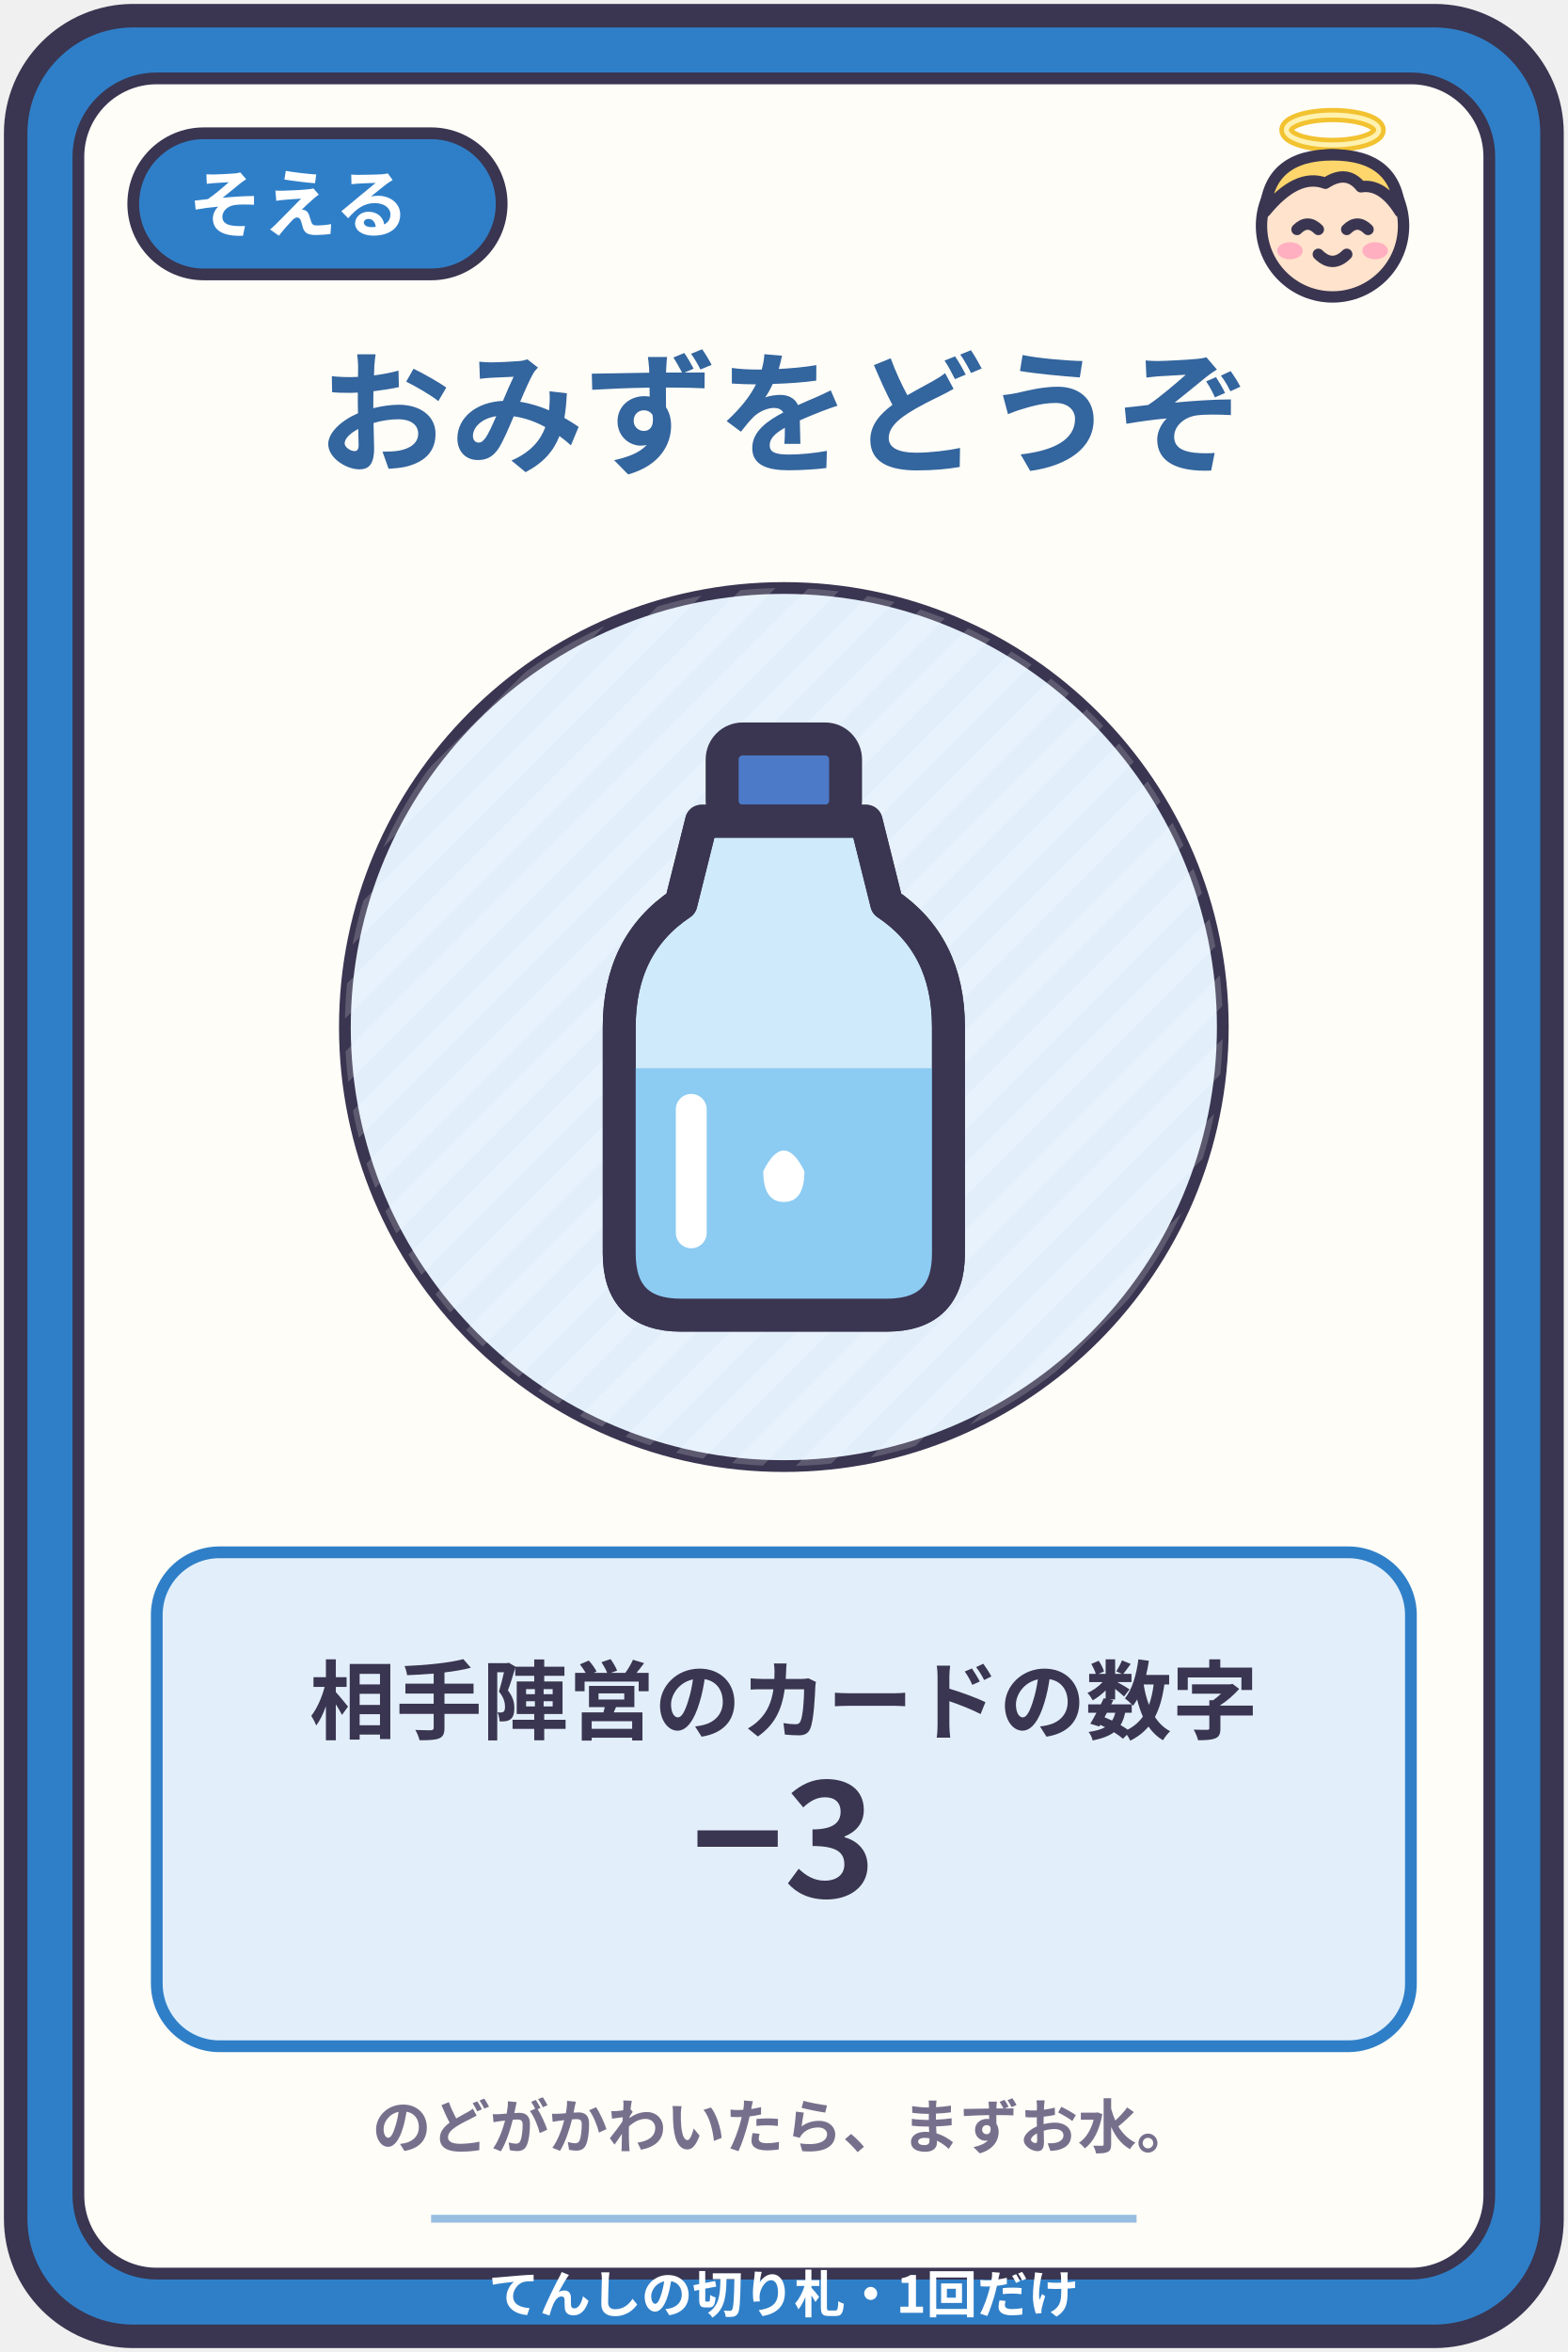
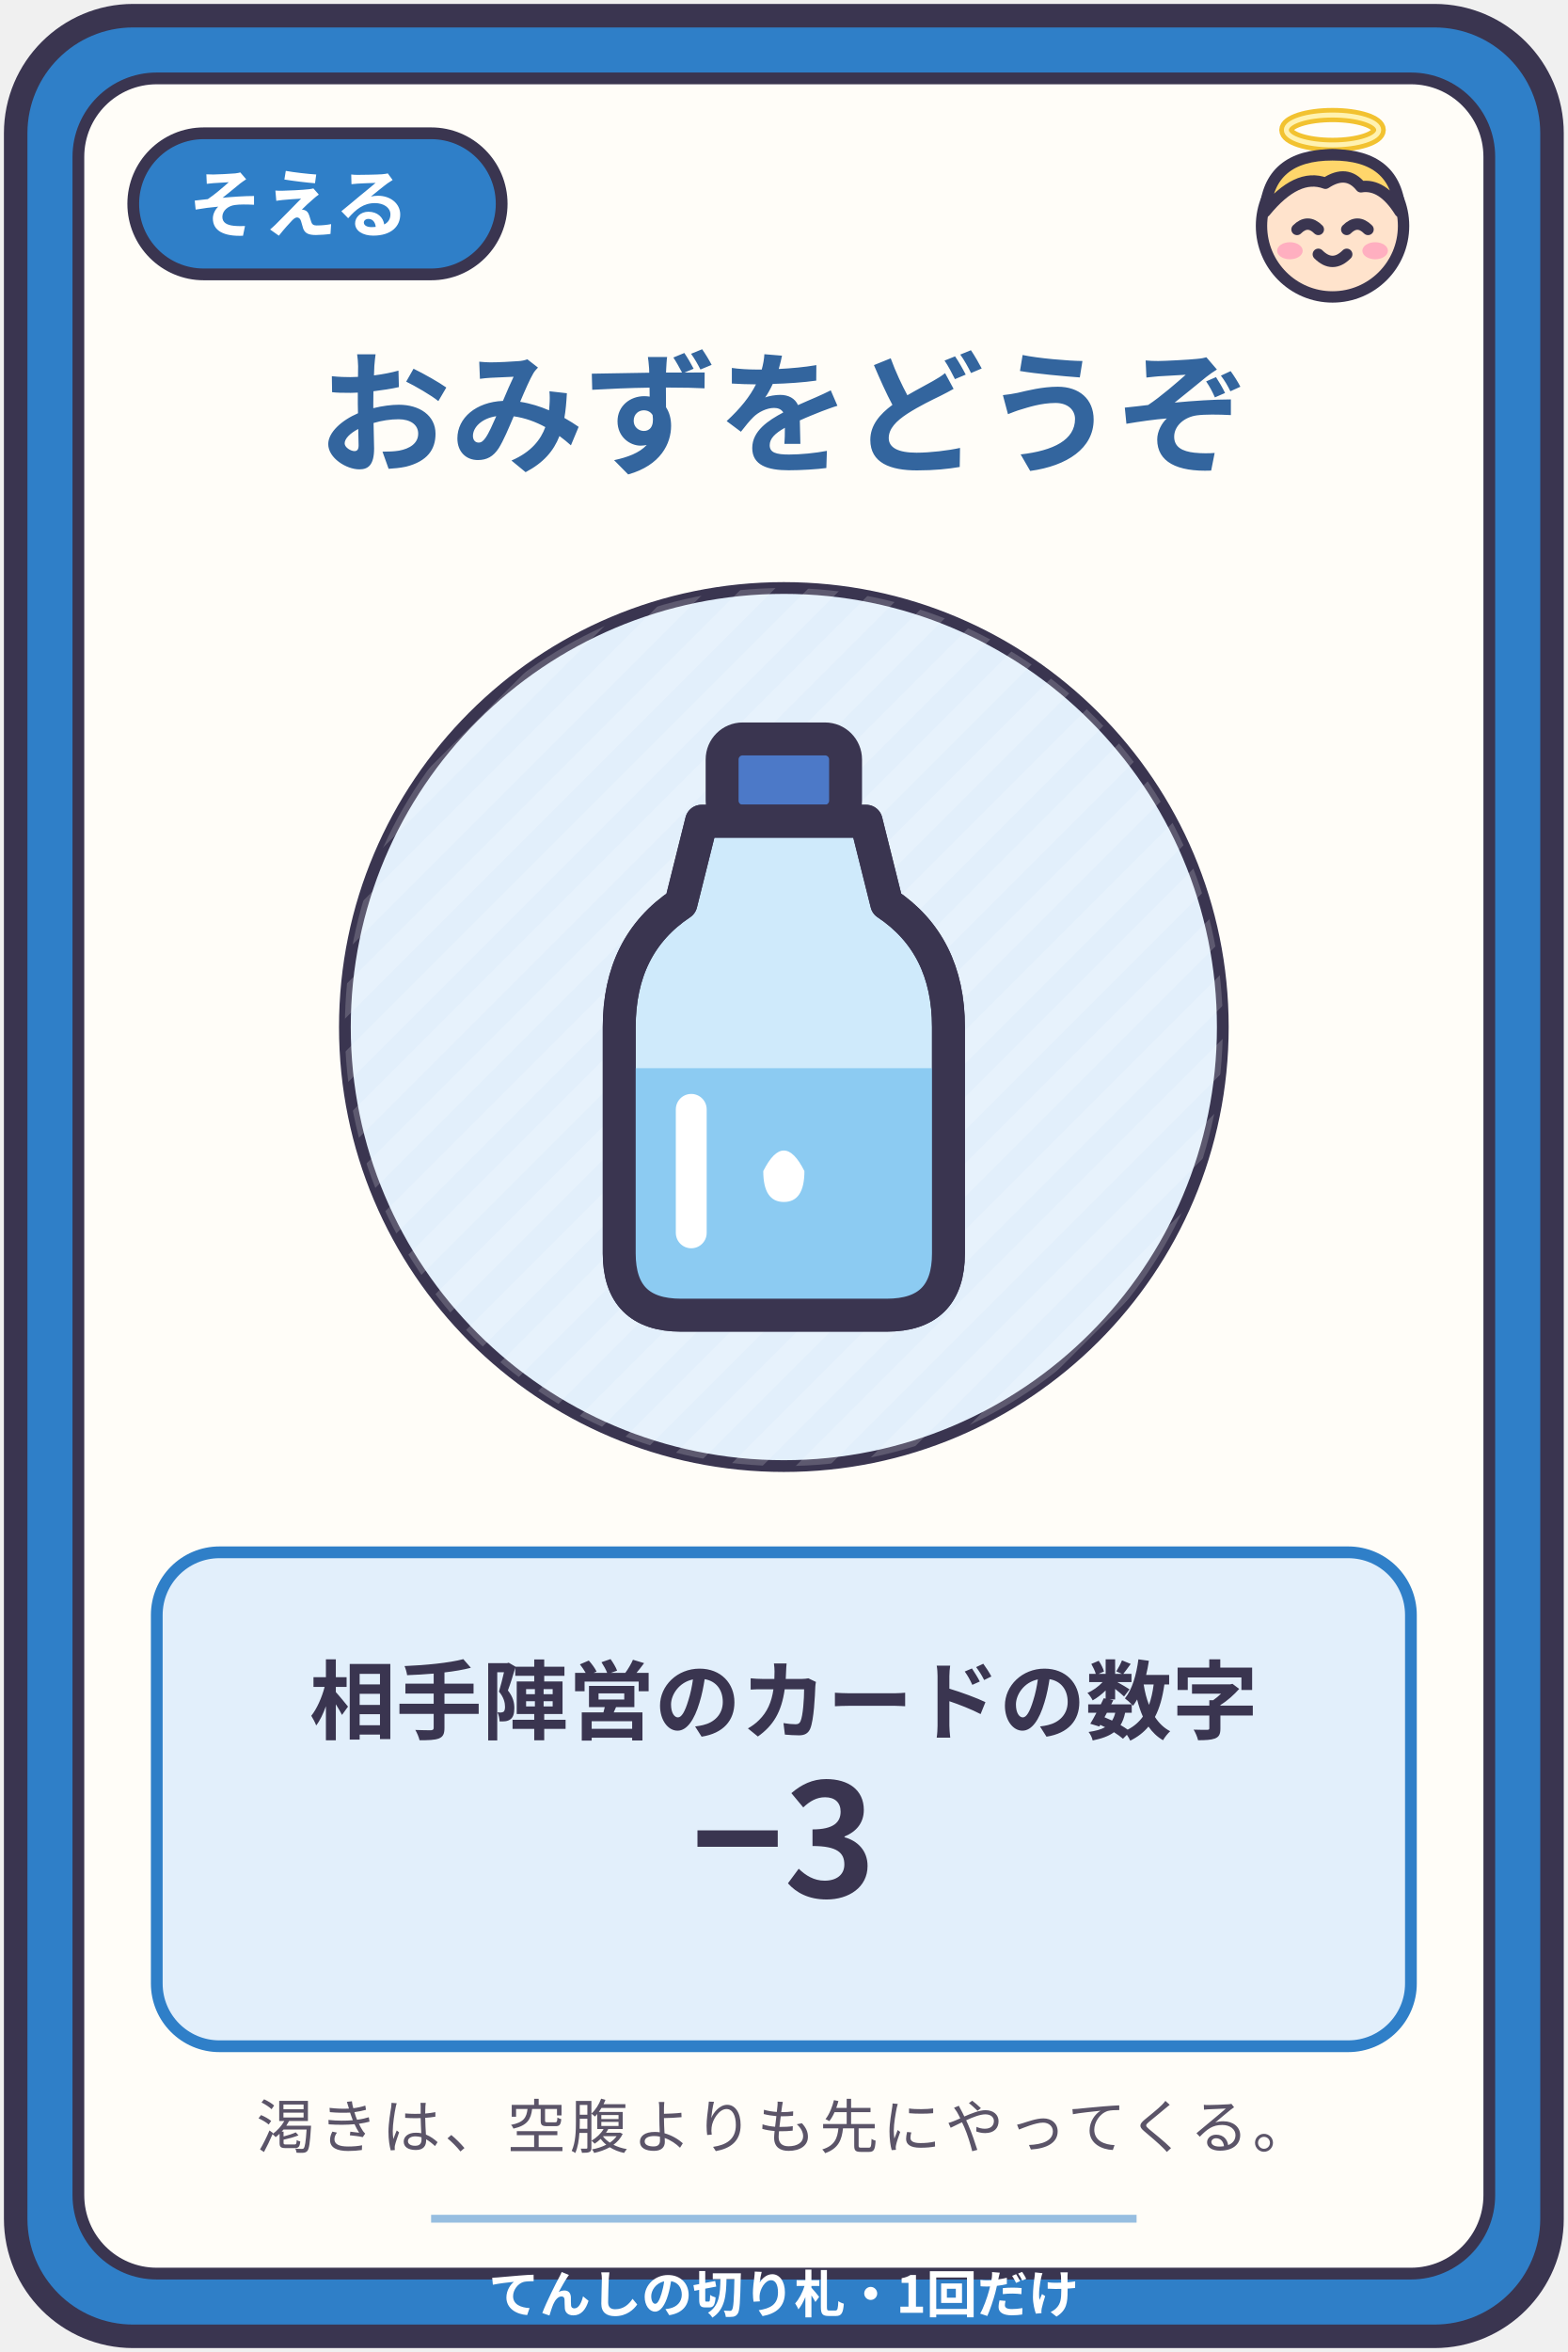
<svg xmlns="http://www.w3.org/2000/svg" width="400" height="600" viewBox="0 0 400 600" font-family="'Noto Sans CJK JP','Hiragino Sans','Yu Gothic','Meiryo',sans-serif">
  <defs>
    <filter id="shadow" x="-20%" y="-20%" width="140%" height="150%">
      <feDropShadow dx="0" dy="5" stdDeviation="3" flood-color="#5A4A2A" flood-opacity="0.22" />
    </filter>
    <filter id="soft" x="-20%" y="-20%" width="140%" height="140%">
      <feDropShadow dx="0" dy="3" stdDeviation="5" flood-color="#5A4A2A" flood-opacity="0.12" />
    </filter>
    <pattern id="dots" width="26" height="26" patternUnits="userSpaceOnUse">
      <circle cx="4" cy="4" r="1.5" fill="#EADFC8" />
    </pattern>
    <pattern id="stripeA" width="12" height="12" patternUnits="userSpaceOnUse" patternTransform="rotate(45)">
      <rect width="6" height="12" fill="#FFFFFF" opacity="0.35" />
    </pattern>
    <pattern id="cardback" width="14" height="14" patternUnits="userSpaceOnUse" patternTransform="rotate(45)">
      <rect width="14" height="14" fill="#EFE7F8" />
      <rect width="7" height="7" fill="#E3D8F2" />
    </pattern>
    <linearGradient id="sky" x1="0" y1="0" x2="0" y2="1">
      <stop offset="0" stop-color="#FDF7EC" />
      <stop offset="1" stop-color="#F7EEDC" />
    </linearGradient>
  </defs>
  <rect x="4" y="4" width="392" height="592" rx="30" fill="#2F7FC8" stroke="#3A3550" stroke-width="6" />
  <rect x="20" y="20" width="360" height="560" rx="20" fill="#FFFDF8" stroke="#3A3550" stroke-width="3" />
  <rect x="34" y="34" width="94" height="36" rx="18" fill="#2F7FC8" stroke="#3A3550" stroke-width="3" />
  <text x="48.0" y="59.0" font-size="19" font-weight="900" fill="#FFFFFF" text-anchor="start">そえる</text>
  <g transform="translate(311.0,25.0) scale(0.9062)">
    <ellipse cx="32" cy="9" rx="13" ry="4.2" fill="none" stroke="#F2C230" stroke-width="4" />
    <ellipse cx="32" cy="9" rx="13" ry="4.2" fill="none" stroke="#FFF2B0" stroke-width="1.4" />
    <circle cx="32" cy="36" r="20" fill="#FFE3CC" stroke="#3A3550" stroke-width="3.2" stroke-linejoin="round" stroke-linecap="round" />
    <path d="M13 32 Q14 16 32 16 Q50 16 51 32 Q46 24 40 25 Q36 20 30 24 Q22 21 13 32 Z" fill="#FFD66B" stroke="#3A3550" stroke-width="3.2" stroke-linejoin="round" stroke-linecap="round" />
    <path d="M22 37 Q25 34 28 37 M36 37 Q39 34 42 37" fill="none" stroke="#3A3550" stroke-width="3.2" stroke-linejoin="round" stroke-linecap="round" />
    <ellipse cx="20" cy="43" rx="3.6" ry="2.4" fill="#FFAFC0" />
    <ellipse cx="44" cy="43" rx="3.6" ry="2.4" fill="#FFAFC0" />
    <path d="M28 44 Q32 48 36 44" fill="none" stroke="#3A3550" stroke-width="3.2" stroke-linejoin="round" stroke-linecap="round" />
  </g>
  <text x="200.0" y="118.0" font-size="34" font-weight="900" fill="#33659E" text-anchor="middle">おみずをどうぞ</text>
  <circle cx="200" cy="262" r="112" fill="#E2EFFB" stroke="#3A3550" stroke-width="3" />
  <circle cx="200" cy="262" r="112" fill="url(#stripeA)" opacity="0.5" />
  <g transform="translate(116.0,178.0) scale(2.625)">
    <rect x="26" y="4" width="12" height="8" rx="2" fill="#4C79C8" stroke="#3A3550" stroke-width="3.2" stroke-linejoin="round" stroke-linecap="round" />
    <path d="M24 12 L40 12 L42 20 Q48 24 48 32 L48 54 Q48 60 42 60 L22 60 Q16 60 16 54 L16 32 Q16 24 22 20 Z" fill="#CFEAFB" stroke="#3A3550" stroke-width="3.2" stroke-linejoin="round" stroke-linecap="round" />
    <path d="M17 36 L47 36 L47 54 Q47 59 42 59 L22 59 Q17 59 17 54 Z" fill="#8CCBF2" />
    <path d="M16 32 Q16 24 22 20 L24 12 L40 12 L42 20 Q48 24 48 32 L48 54 Q48 60 42 60 L22 60 Q16 60 16 54 Z" fill="none" stroke="#3A3550" stroke-width="3.2" stroke-linejoin="round" stroke-linecap="round" />
    <path d="M23 40 L23 52" stroke="#FFFFFF" stroke-width="3" stroke-linecap="round" />
    <path d="M30 46 Q32 42 34 46 Q34 49 32 49 Q30 49 30 46 Z" fill="#FFFFFF" />
  </g>
  <rect x="40" y="396" width="320" height="126" rx="16" fill="#E2EFFB" stroke="#2F7FC8" stroke-width="3" />
  <text x="200.0" y="442.0" font-size="22" font-weight="bold" fill="#3A3550" text-anchor="middle">相手陣営のカードの数字</text>
  <text x="200.0" y="484.0" font-size="40" font-weight="900" fill="#3A3550" text-anchor="middle">−3</text>
-   <text x="200.0" y="548.0" font-size="15" font-weight="bold" fill="#77708C" text-anchor="middle">のどがかわいたら、まずお水。</text>
+   <text x="200.0" y="548.0" font-size="15" font-weight="500" fill="#5B5468" text-anchor="middle" letter-spacing="1">渇きは、空腹よりも先にやってくる。</text>
  <path d="M110 566 L290 566" stroke="#2F7FC8" stroke-width="2" opacity="0.5" />
  <text x="200.0" y="590.0" font-size="13" font-weight="900" fill="#FFFFFF" text-anchor="middle">てんしの切り札・1回だけ</text>
</svg>
